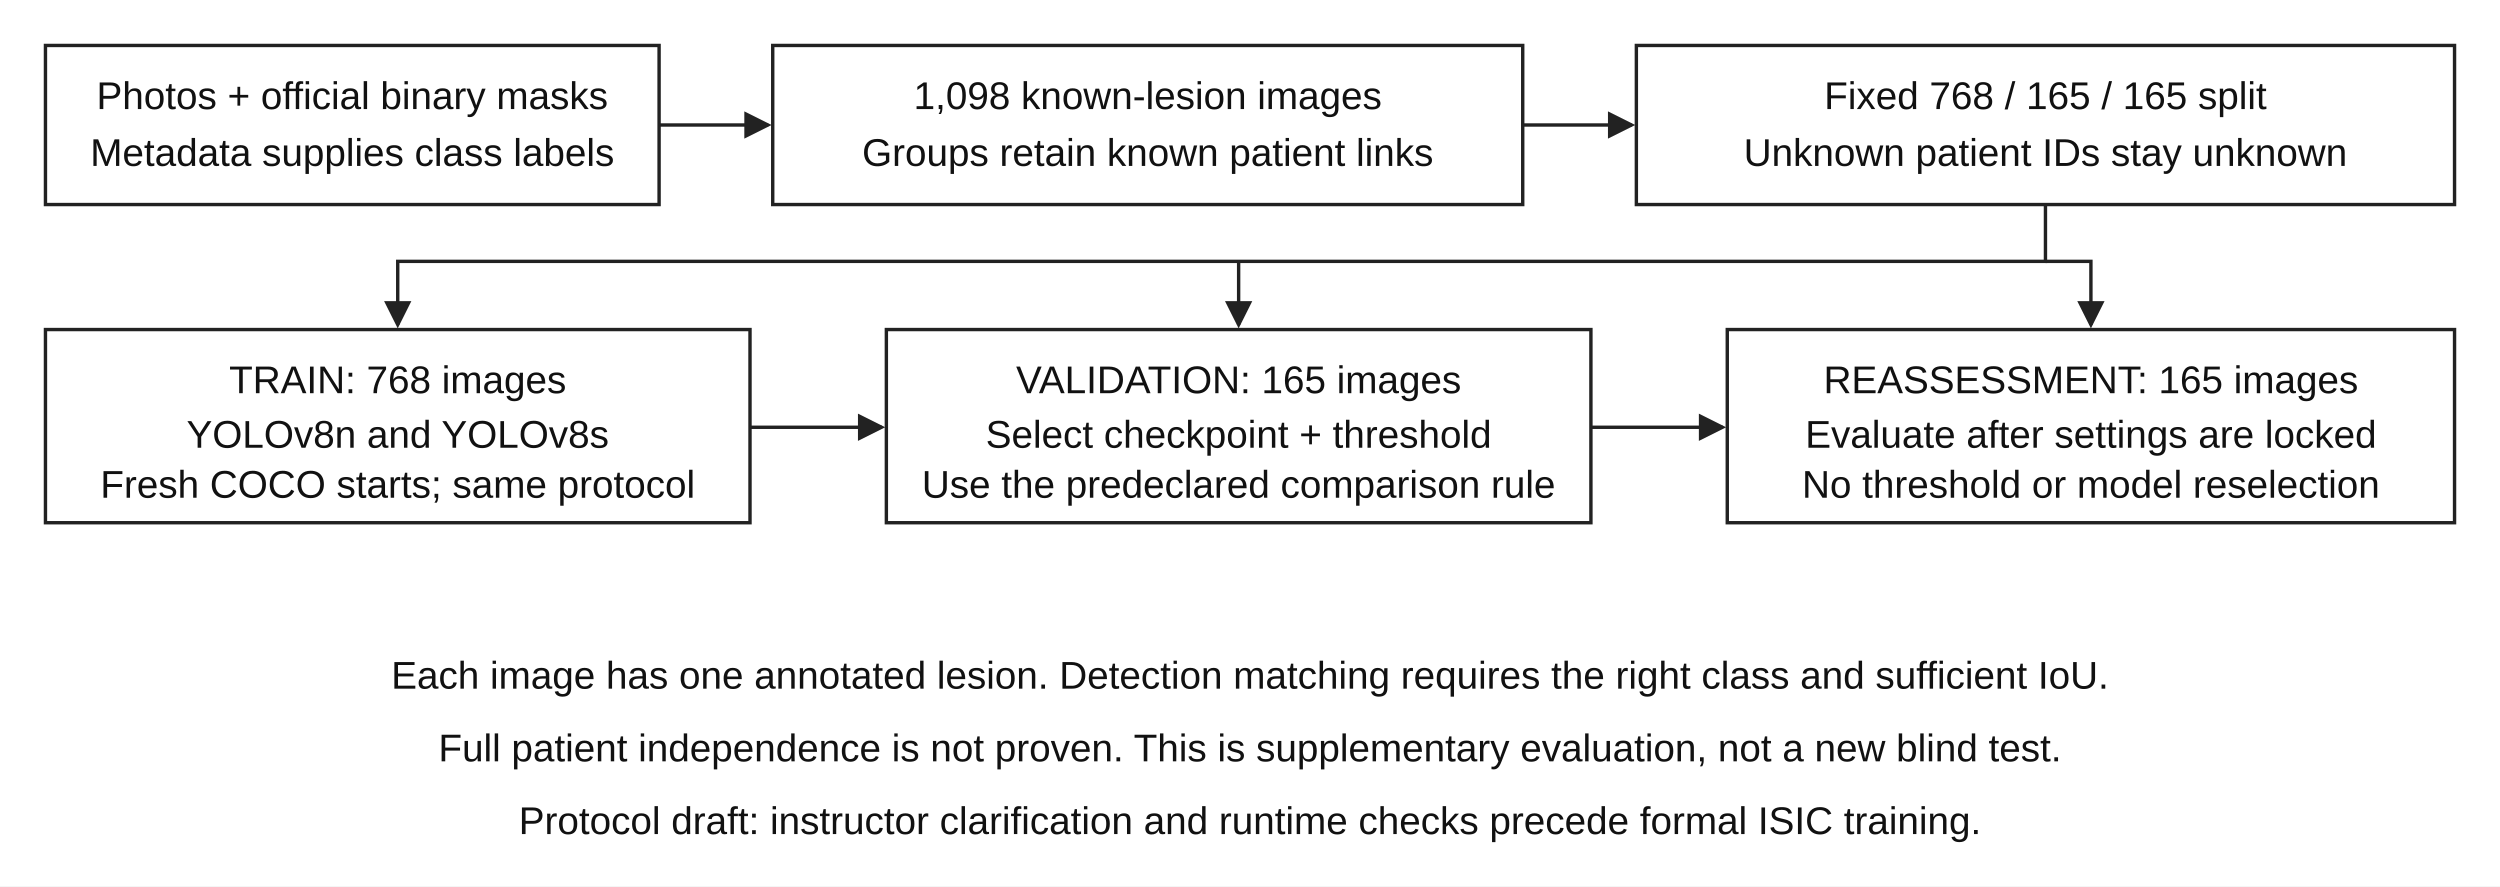
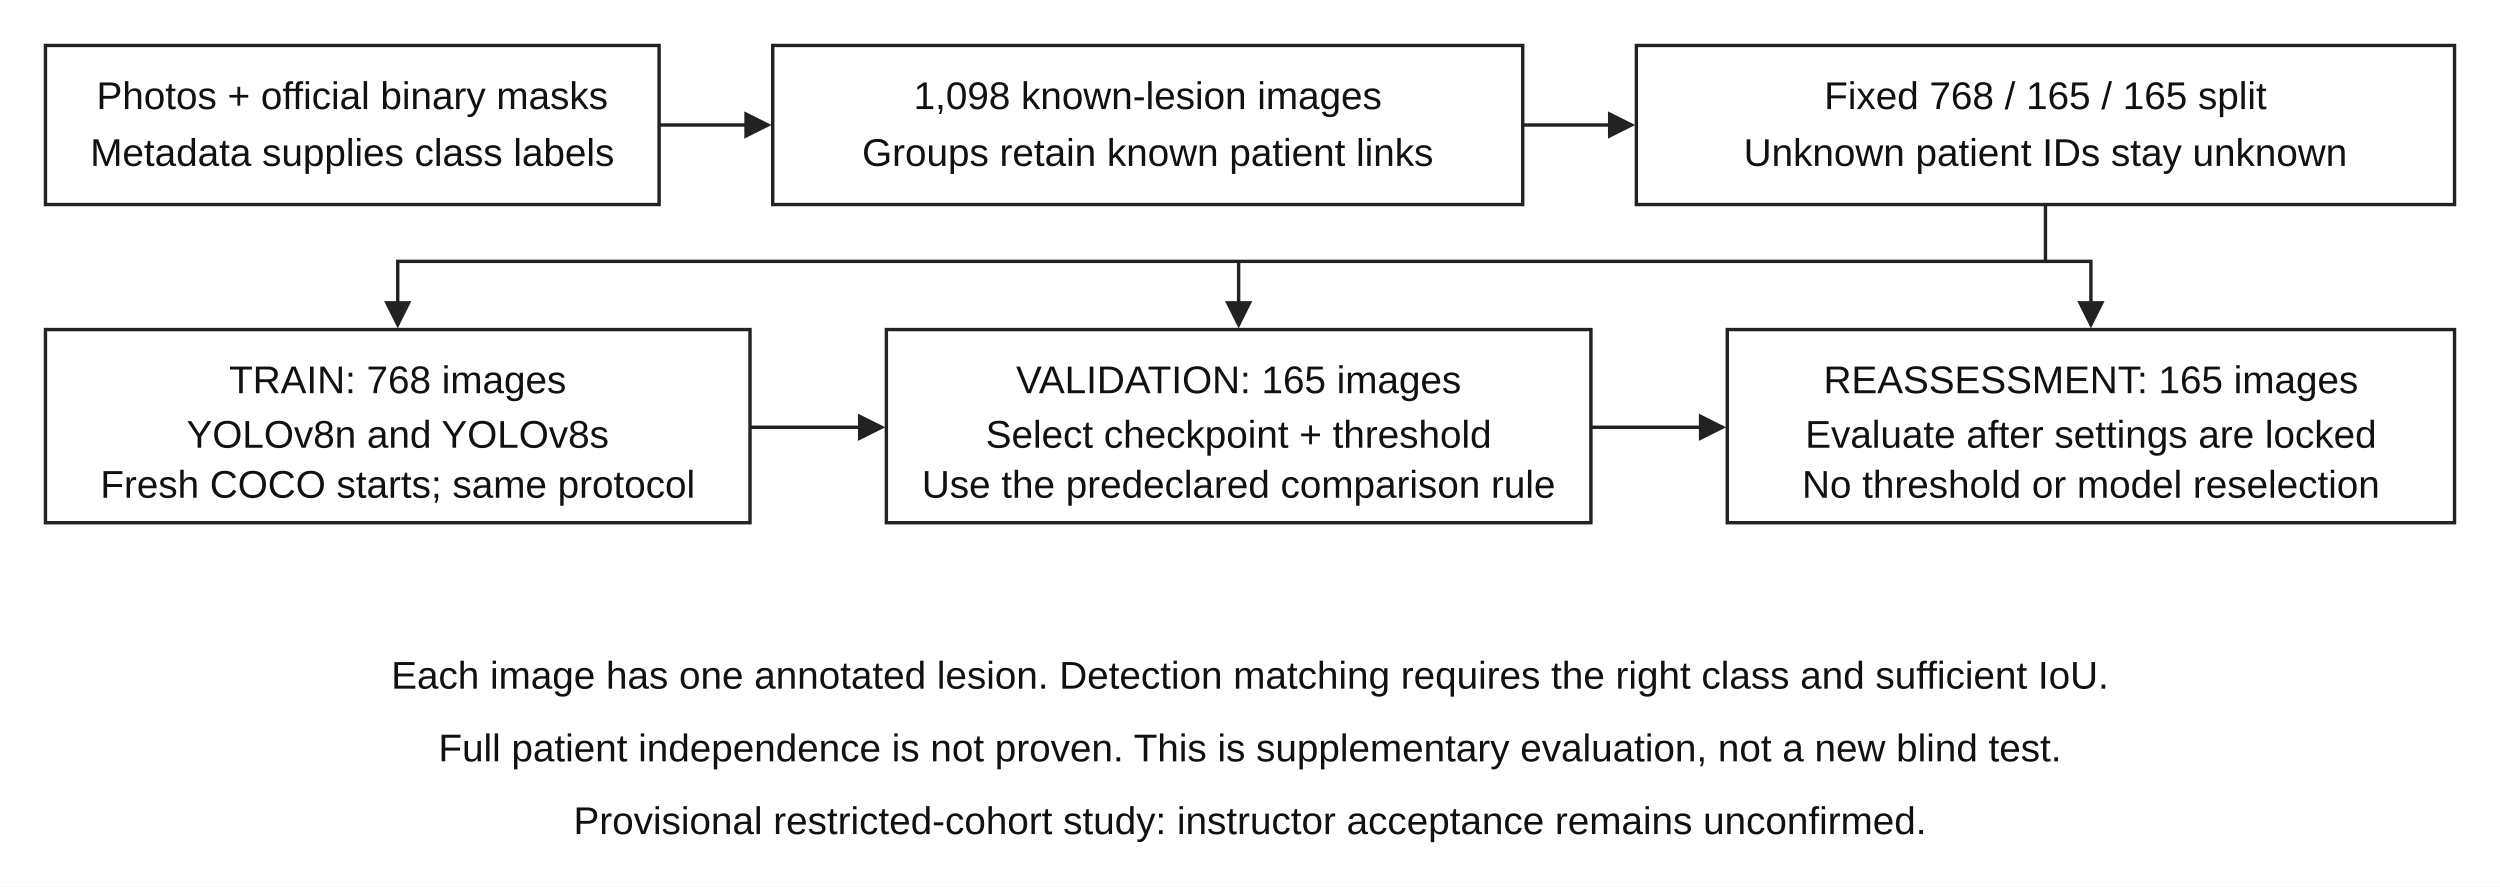
<svg xmlns="http://www.w3.org/2000/svg" width="1100" height="390" viewBox="0 0 1100 390" role="img" aria-labelledby="title desc">
  <defs>
    <marker id="arrow" markerWidth="8" markerHeight="8" refX="7" refY="4" orient="auto">
      <path d="M0,0 L8,4 L0,8 Z" fill="#222" />
    </marker>
  </defs>
  <rect width="1100" height="390" fill="white" />
  <g fill="white" stroke="#222" stroke-width="1.5">
    <rect x="20" y="20" width="270" height="70" />
    <rect x="340" y="20" width="330" height="70" />
    <rect x="720" y="20" width="360" height="70" />
    <rect x="20" y="145" width="310" height="85" />
    <rect x="390" y="145" width="310" height="85" />
    <rect x="760" y="145" width="320" height="85" />
  </g>
  <g font-family="Arial, sans-serif" font-size="17" fill="#111" text-anchor="middle">
    <text x="155" y="48">Photos + official binary masks</text>
    <text x="155" y="73">Metadata supplies class labels</text>
    <text x="505" y="48">1,098 known-lesion images</text>
    <text x="505" y="73">Groups retain known patient links</text>
    <text x="900" y="48">Fixed 768 / 165 / 165 split</text>
    <text x="900" y="73">Unknown patient IDs stay unknown</text>
    <text x="175" y="173">TRAIN: 768 images</text>
    <text x="175" y="197">YOLOv8n and YOLOv8s</text>
    <text x="175" y="219">Fresh COCO starts; same protocol</text>
    <text x="545" y="173">VALIDATION: 165 images</text>
    <text x="545" y="197">Select checkpoint + threshold</text>
    <text x="545" y="219">Use the predeclared comparison rule</text>
    <text x="920" y="173">REASSESSMENT: 165 images</text>
    <text x="920" y="197">Evaluate after settings are locked</text>
    <text x="920" y="219">No threshold or model reselection</text>
    <text x="550" y="303">Each image has one annotated lesion. Detection matching requires the right class and sufficient IoU.</text>
    <text x="550" y="335">Full patient independence is not proven. This is supplementary evaluation, not a new blind test.</text>
-     <text x="550" y="367">Protocol draft: instructor clarification and runtime checks precede formal ISIC training.</text>
+     <text x="550" y="367">Provisional restricted-cohort study: instructor acceptance remains unconfirmed.</text>
  </g>
  <g fill="none" stroke="#222" stroke-width="1.5" marker-end="url(#arrow)">
    <path d="M290 55 H338" />
    <path d="M670 55 H718" />
    <path d="M900 90 V115 H175 V143" />
    <path d="M545 115 V143" />
    <path d="M900 115 H920 V143" />
    <path d="M330 188 H388" />
    <path d="M700 188 H758" />
  </g>
</svg>
